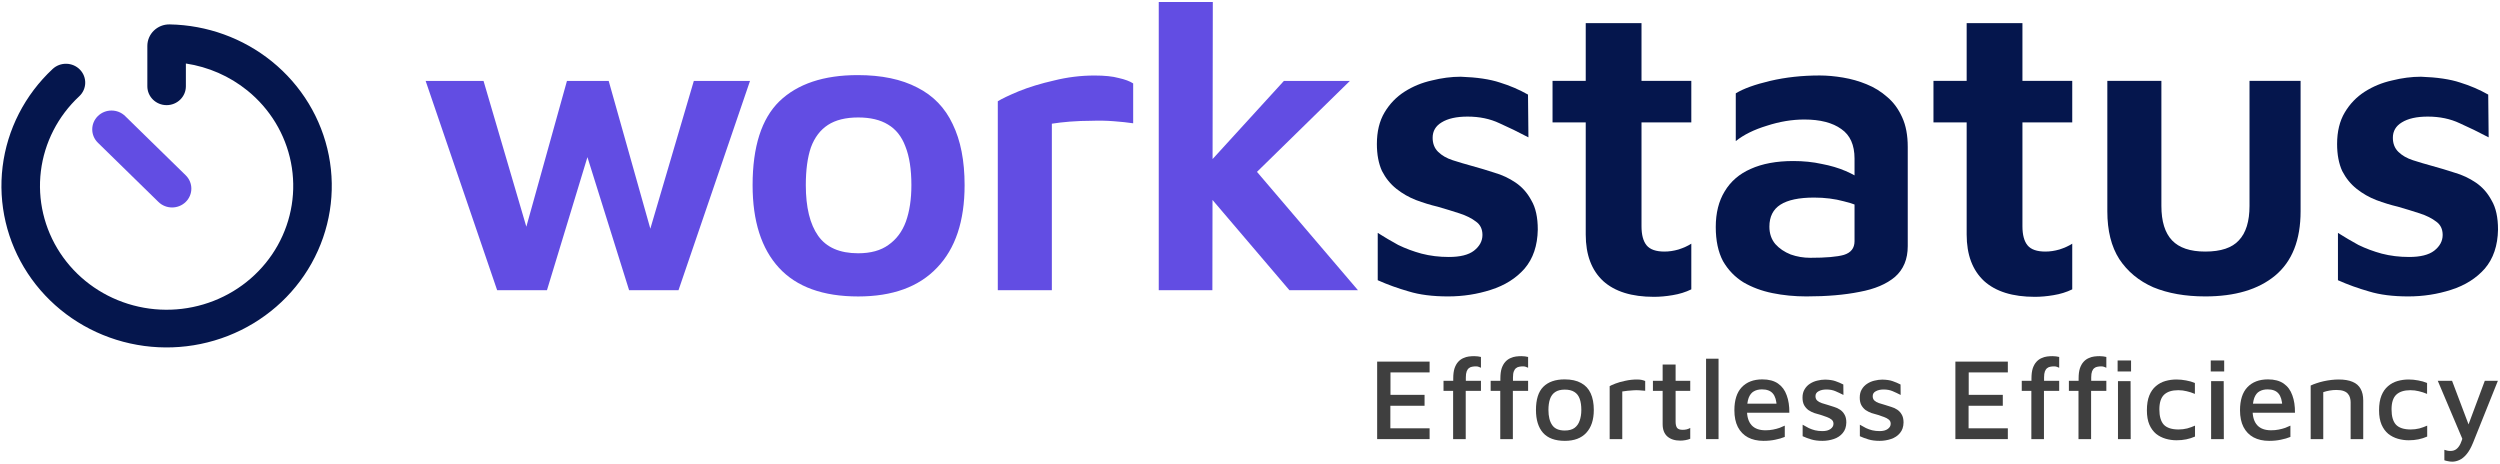
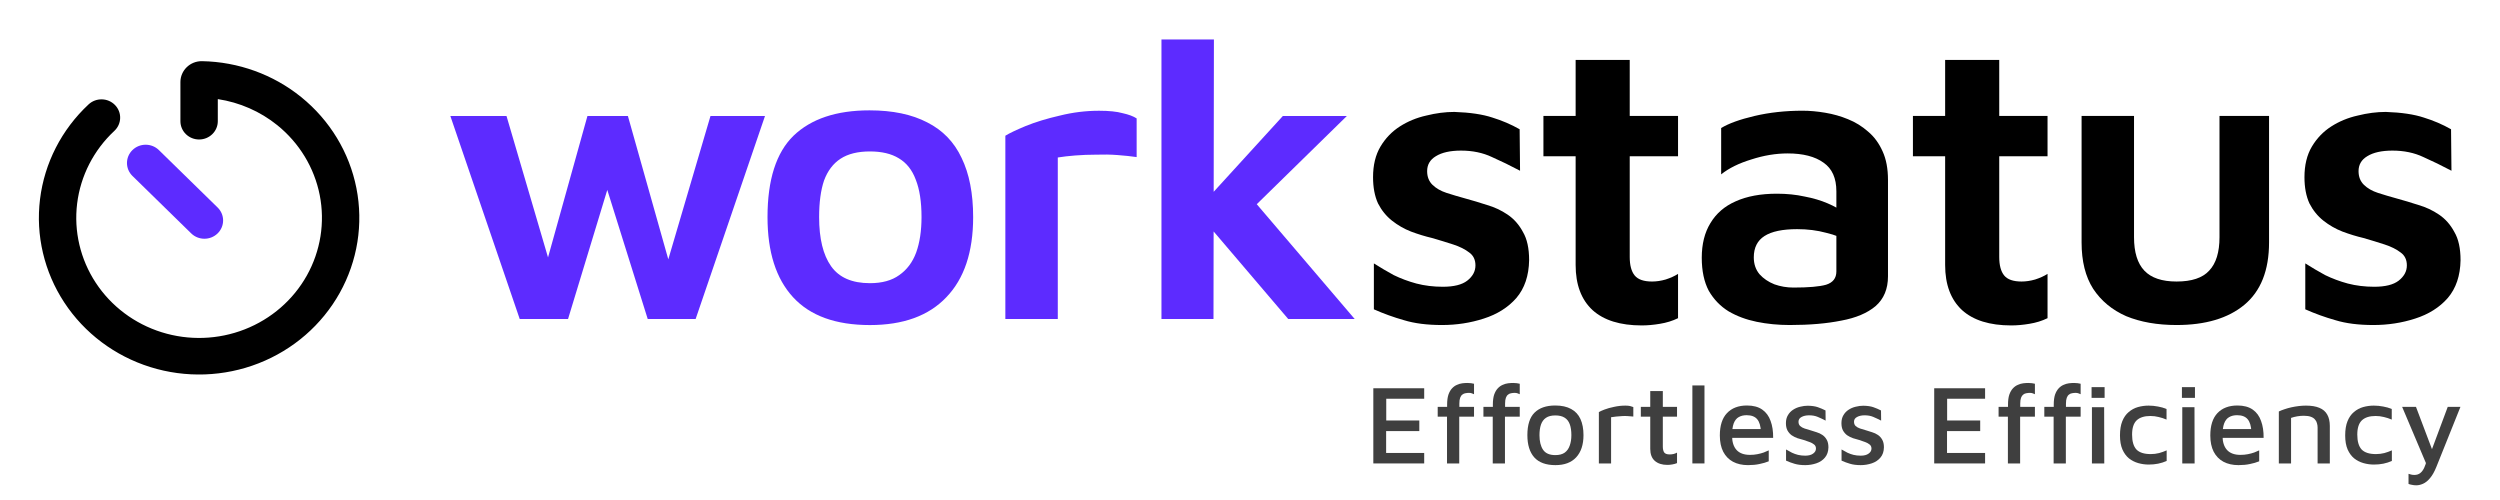
- <svg xmlns="http://www.w3.org/2000/svg" width="194" height="36" viewBox="0 0 194 36" fill="none">
-   <path d="M112.362 23.002C111.173 23.002 110.16 22.873 109.323 22.616C108.486 22.379 107.683 22.089 106.912 21.745V18.072C107.418 18.394 107.947 18.705 108.497 19.006C109.07 19.285 109.676 19.511 110.314 19.683C110.975 19.855 111.68 19.941 112.428 19.941C113.309 19.941 113.959 19.779 114.377 19.457C114.818 19.113 115.038 18.705 115.038 18.233C115.038 17.781 114.873 17.438 114.543 17.201C114.212 16.944 113.783 16.729 113.254 16.557C112.726 16.385 112.164 16.213 111.57 16.041C111.019 15.912 110.457 15.74 109.885 15.525C109.334 15.311 108.828 15.021 108.365 14.655C107.903 14.29 107.528 13.828 107.242 13.27C106.978 12.69 106.846 11.991 106.846 11.175C106.846 10.208 107.044 9.392 107.44 8.726C107.837 8.06 108.354 7.523 108.993 7.114C109.632 6.706 110.336 6.416 111.107 6.244C111.878 6.051 112.627 5.954 113.353 5.954C114.609 5.997 115.622 6.148 116.392 6.405C117.163 6.642 117.89 6.953 118.573 7.34L118.606 10.659C117.835 10.251 117.086 9.886 116.359 9.564C115.633 9.22 114.807 9.048 113.882 9.048C113.023 9.048 112.351 9.198 111.867 9.499C111.404 9.778 111.173 10.176 111.173 10.691C111.173 11.143 111.316 11.508 111.603 11.787C111.889 12.066 112.263 12.281 112.726 12.432C113.188 12.582 113.695 12.732 114.245 12.883C114.796 13.033 115.368 13.205 115.963 13.399C116.558 13.57 117.108 13.828 117.615 14.172C118.121 14.516 118.529 14.978 118.837 15.558C119.167 16.116 119.332 16.868 119.332 17.814C119.31 19.06 118.969 20.07 118.308 20.843C117.648 21.595 116.778 22.143 115.699 22.487C114.642 22.83 113.53 23.002 112.362 23.002Z" fill="#05164D" />
-   <path d="M128.339 23.034C126.621 23.034 125.31 22.626 124.408 21.81C123.505 20.972 123.053 19.769 123.053 18.2V9.499H120.477V6.276H123.053V1.797H127.381V6.276H131.246V9.499H127.381V17.556C127.381 18.222 127.513 18.716 127.777 19.038C128.041 19.36 128.504 19.522 129.164 19.522C129.517 19.522 129.88 19.468 130.255 19.36C130.651 19.232 130.981 19.081 131.246 18.909V22.454C130.805 22.669 130.321 22.82 129.792 22.905C129.286 22.991 128.801 23.034 128.339 23.034Z" fill="#05164D" />
-   <path d="M140.179 23.002C139.254 23.002 138.373 22.916 137.536 22.744C136.7 22.573 135.951 22.293 135.29 21.907C134.629 21.498 134.101 20.95 133.705 20.263C133.33 19.554 133.143 18.673 133.143 17.62C133.143 16.525 133.374 15.601 133.837 14.849C134.299 14.075 134.971 13.495 135.852 13.108C136.755 12.7 137.856 12.496 139.155 12.496C139.948 12.496 140.686 12.571 141.368 12.722C142.051 12.851 142.668 13.033 143.218 13.27C143.769 13.506 144.22 13.764 144.573 14.043L144.87 16.331C144.407 16.03 143.813 15.794 143.086 15.622C142.381 15.429 141.611 15.332 140.774 15.332C139.607 15.332 138.737 15.515 138.164 15.88C137.592 16.245 137.305 16.815 137.305 17.588C137.305 18.125 137.459 18.576 137.768 18.942C138.076 19.285 138.472 19.554 138.957 19.747C139.441 19.919 139.948 20.005 140.476 20.005C141.688 20.005 142.558 19.93 143.086 19.779C143.637 19.608 143.912 19.253 143.912 18.716V12.303C143.912 11.25 143.571 10.487 142.888 10.015C142.205 9.521 141.247 9.274 140.014 9.274C139.067 9.274 138.098 9.435 137.107 9.757C136.116 10.058 135.312 10.455 134.696 10.949V7.243C135.29 6.878 136.182 6.556 137.371 6.276C138.561 5.997 139.838 5.857 141.203 5.857C141.776 5.857 142.381 5.911 143.02 6.019C143.659 6.126 144.264 6.298 144.837 6.534C145.432 6.771 145.971 7.104 146.456 7.533C146.94 7.941 147.325 8.468 147.612 9.112C147.898 9.735 148.041 10.498 148.041 11.4V19.103C148.041 20.113 147.711 20.907 147.05 21.488C146.39 22.046 145.476 22.433 144.308 22.648C143.141 22.884 141.765 23.002 140.179 23.002Z" fill="#05164D" />
-   <path d="M157.899 23.034C156.181 23.034 154.871 22.626 153.968 21.81C153.065 20.972 152.613 19.769 152.613 18.2V9.499H150.037V6.276H152.613V1.797H156.941V6.276H160.806V9.499H156.941V17.556C156.941 18.222 157.073 18.716 157.337 19.038C157.601 19.36 158.064 19.522 158.725 19.522C159.077 19.522 159.44 19.468 159.815 19.36C160.211 19.232 160.541 19.081 160.806 18.909V22.454C160.365 22.669 159.881 22.82 159.352 22.905C158.846 22.991 158.361 23.034 157.899 23.034Z" fill="#05164D" />
-   <path d="M171.127 23.002C169.585 23.002 168.242 22.766 167.097 22.293C165.973 21.799 165.093 21.069 164.454 20.102C163.837 19.135 163.529 17.9 163.529 16.396V6.276H167.724V15.977C167.724 17.18 168 18.072 168.55 18.652C169.101 19.232 169.96 19.522 171.127 19.522C172.338 19.522 173.208 19.232 173.736 18.652C174.287 18.072 174.562 17.18 174.562 15.977V6.276H178.526V16.396C178.526 18.63 177.866 20.295 176.544 21.391C175.245 22.465 173.439 23.002 171.127 23.002Z" fill="#05164D" />
-   <path d="M186.876 23.002C185.686 23.002 184.673 22.873 183.836 22.616C183 22.379 182.196 22.089 181.425 21.745V18.072C181.932 18.394 182.46 18.705 183.011 19.006C183.583 19.285 184.189 19.511 184.827 19.683C185.488 19.855 186.193 19.941 186.942 19.941C187.823 19.941 188.472 19.779 188.891 19.457C189.331 19.113 189.551 18.705 189.551 18.233C189.551 17.781 189.386 17.438 189.056 17.201C188.725 16.944 188.296 16.729 187.767 16.557C187.239 16.385 186.677 16.213 186.083 16.041C185.532 15.912 184.971 15.74 184.398 15.525C183.847 15.311 183.341 15.021 182.878 14.655C182.416 14.29 182.042 13.828 181.755 13.27C181.491 12.69 181.359 11.991 181.359 11.175C181.359 10.208 181.557 9.392 181.954 8.726C182.35 8.06 182.867 7.523 183.506 7.114C184.145 6.706 184.85 6.416 185.62 6.244C186.391 6.051 187.14 5.954 187.867 5.954C189.122 5.997 190.135 6.148 190.906 6.405C191.676 6.642 192.403 6.953 193.086 7.34L193.119 10.659C192.348 10.251 191.599 9.886 190.873 9.564C190.146 9.22 189.32 9.048 188.395 9.048C187.536 9.048 186.865 9.198 186.38 9.499C185.918 9.778 185.686 10.176 185.686 10.691C185.686 11.143 185.83 11.508 186.116 11.787C186.402 12.066 186.776 12.281 187.239 12.432C187.701 12.582 188.208 12.732 188.759 12.883C189.309 13.033 189.882 13.205 190.476 13.399C191.071 13.57 191.621 13.828 192.128 14.172C192.634 14.516 193.042 14.978 193.35 15.558C193.681 16.116 193.846 16.868 193.846 17.814C193.824 19.06 193.482 20.07 192.822 20.843C192.161 21.595 191.291 22.143 190.212 22.487C189.155 22.83 188.043 23.002 186.876 23.002Z" fill="#05164D" />
-   <path d="M38.579 22.522L33.029 6.279H37.522L41.486 19.782L40.198 19.911L43.996 6.279H47.234L50.967 19.525H49.943L53.841 6.279H58.201L52.651 22.522H48.819L45.186 10.92L45.913 11.113L42.444 22.522H38.579Z" fill="#624DE3" />
-   <path d="M66.594 23.005C63.864 23.005 61.816 22.264 60.45 20.782C59.085 19.299 58.402 17.161 58.402 14.368C58.402 11.382 59.096 9.212 60.483 7.858C61.893 6.505 63.919 5.828 66.561 5.828C68.411 5.828 69.953 6.15 71.186 6.795C72.419 7.418 73.333 8.363 73.928 9.631C74.545 10.899 74.853 12.478 74.853 14.368C74.853 17.161 74.137 19.299 72.706 20.782C71.296 22.264 69.259 23.005 66.594 23.005ZM66.594 19.654C67.564 19.654 68.345 19.439 68.94 19.009C69.557 18.579 70.008 17.978 70.294 17.204C70.581 16.409 70.724 15.464 70.724 14.368C70.724 13.144 70.57 12.145 70.261 11.371C69.975 10.598 69.523 10.028 68.907 9.663C68.312 9.298 67.541 9.115 66.594 9.115C65.626 9.115 64.844 9.309 64.249 9.695C63.654 10.082 63.214 10.662 62.928 11.436C62.663 12.209 62.531 13.187 62.531 14.368C62.531 16.087 62.851 17.398 63.489 18.3C64.128 19.202 65.163 19.654 66.594 19.654Z" fill="#624DE3" />
-   <path d="M77.429 22.522V7.858C77.737 7.665 78.277 7.407 79.048 7.085C79.841 6.763 80.754 6.483 81.79 6.247C82.825 5.989 83.871 5.86 84.928 5.86C85.721 5.86 86.348 5.925 86.811 6.054C87.295 6.161 87.67 6.301 87.934 6.473V9.567C87.493 9.502 86.987 9.448 86.414 9.405C85.864 9.362 85.291 9.352 84.697 9.373C84.124 9.373 83.562 9.395 83.012 9.438C82.483 9.481 82.021 9.534 81.624 9.599V22.522H77.429Z" fill="#624DE3" />
-   <path d="M93.189 13.337L99.631 6.279H104.751L95.336 15.496L93.189 13.337ZM94.081 22.522H89.919V0.156H94.114L94.081 22.522ZM96.195 11.758L105.379 22.522H100.06L93.222 14.497L96.195 11.758Z" fill="#624DE3" />
-   <path d="M106.867 34.075V28.061H110.937V28.899H107.901V30.64H110.546V31.487H107.892V33.237H110.937V34.075H106.867Z" fill="#3F3F3F" />
-   <path d="M112.762 34.075V30.333H112.017V29.548H112.771V29.368C112.771 29.049 112.805 28.785 112.874 28.575C112.948 28.364 113.044 28.196 113.162 28.07C113.28 27.943 113.411 27.85 113.553 27.79C113.696 27.724 113.839 27.682 113.982 27.664C114.131 27.646 114.271 27.637 114.401 27.637C114.494 27.637 114.587 27.643 114.68 27.655C114.773 27.667 114.854 27.682 114.922 27.7V28.538C114.867 28.508 114.808 28.484 114.746 28.466C114.69 28.442 114.615 28.43 114.522 28.43C114.429 28.43 114.336 28.439 114.243 28.457C114.149 28.469 114.066 28.505 113.991 28.566C113.917 28.62 113.858 28.704 113.814 28.818C113.771 28.932 113.749 29.088 113.749 29.287V29.548H114.922V30.333H113.74V34.075H112.762Z" fill="#3F3F3F" />
-   <path d="M116.42 34.075V30.333H115.675V29.548H116.429V29.368C116.429 29.049 116.464 28.785 116.532 28.575C116.606 28.364 116.703 28.196 116.821 28.07C116.939 27.943 117.069 27.85 117.212 27.79C117.355 27.724 117.497 27.682 117.64 27.664C117.789 27.646 117.929 27.637 118.059 27.637C118.152 27.637 118.246 27.643 118.339 27.655C118.432 27.667 118.513 27.682 118.581 27.7V28.538C118.525 28.508 118.466 28.484 118.404 28.466C118.348 28.442 118.273 28.43 118.18 28.43C118.087 28.43 117.994 28.439 117.901 28.457C117.808 28.469 117.724 28.505 117.649 28.566C117.575 28.62 117.516 28.704 117.473 28.818C117.429 28.932 117.407 29.088 117.407 29.287V29.548H118.581V30.333H117.398V34.075H116.42Z" fill="#3F3F3F" />
-   <path d="M121.435 34.21C120.678 34.21 120.113 34.003 119.74 33.588C119.374 33.173 119.191 32.581 119.191 31.812C119.191 30.994 119.38 30.396 119.759 30.017C120.144 29.633 120.696 29.44 121.416 29.44C121.932 29.44 122.357 29.533 122.692 29.72C123.028 29.9 123.276 30.168 123.437 30.522C123.599 30.877 123.679 31.307 123.679 31.812C123.679 32.575 123.484 33.167 123.093 33.588C122.708 34.003 122.155 34.21 121.435 34.21ZM121.426 33.408C121.742 33.408 121.994 33.342 122.18 33.209C122.366 33.071 122.5 32.882 122.581 32.641C122.667 32.401 122.711 32.124 122.711 31.812C122.711 31.463 122.667 31.172 122.581 30.937C122.494 30.703 122.357 30.528 122.171 30.414C121.984 30.294 121.736 30.234 121.426 30.234C121.115 30.234 120.867 30.297 120.681 30.423C120.494 30.549 120.361 30.73 120.28 30.964C120.199 31.199 120.159 31.481 120.159 31.812C120.159 32.311 120.255 32.702 120.448 32.984C120.64 33.267 120.966 33.408 121.426 33.408Z" fill="#3F3F3F" />
-   <path d="M124.91 34.075V29.963C124.991 29.915 125.14 29.849 125.357 29.765C125.574 29.681 125.832 29.608 126.13 29.548C126.428 29.482 126.729 29.449 127.033 29.449C127.189 29.449 127.316 29.461 127.415 29.485C127.515 29.509 127.598 29.536 127.667 29.567V30.324C127.524 30.306 127.375 30.294 127.22 30.288C127.064 30.276 126.909 30.276 126.754 30.288C126.599 30.294 126.447 30.306 126.298 30.324C126.149 30.342 126.012 30.36 125.888 30.378V34.075H124.91Z" fill="#3F3F3F" />
-   <path d="M130.39 34.192C129.968 34.192 129.632 34.084 129.384 33.868C129.142 33.651 129.021 33.333 129.021 32.912V30.333H128.267V29.548H129.021V28.286H130.027V29.548H131.163V30.333H130.027V32.723C130.027 32.933 130.064 33.092 130.139 33.2C130.219 33.303 130.365 33.354 130.576 33.354C130.682 33.354 130.787 33.342 130.893 33.318C130.998 33.288 131.088 33.252 131.163 33.209V34.048C131.051 34.096 130.924 34.132 130.781 34.156C130.645 34.18 130.514 34.192 130.39 34.192Z" fill="#3F3F3F" />
-   <path d="M133.359 34.075H132.39V27.835H133.359V34.075Z" fill="#3F3F3F" />
-   <path d="M136.842 34.21C136.382 34.21 135.982 34.12 135.64 33.94C135.305 33.76 135.044 33.492 134.858 33.137C134.678 32.783 134.588 32.35 134.588 31.839C134.588 31.051 134.777 30.456 135.156 30.053C135.541 29.645 136.075 29.44 136.758 29.44C137.261 29.44 137.667 29.548 137.978 29.765C138.288 29.981 138.512 30.285 138.648 30.676C138.791 31.06 138.859 31.511 138.853 32.028H135.175L135.147 31.325H138.108L137.875 31.55C137.857 31.087 137.757 30.751 137.577 30.54C137.397 30.324 137.115 30.216 136.73 30.216C136.481 30.216 136.27 30.267 136.097 30.369C135.923 30.465 135.789 30.634 135.696 30.874C135.609 31.108 135.566 31.433 135.566 31.848C135.566 32.353 135.687 32.738 135.929 33.002C136.171 33.261 136.528 33.39 137 33.39C137.211 33.39 137.407 33.372 137.587 33.336C137.773 33.3 137.944 33.255 138.099 33.2C138.254 33.14 138.388 33.083 138.499 33.029V33.904C138.282 33.994 138.037 34.066 137.764 34.12C137.49 34.18 137.183 34.21 136.842 34.21Z" fill="#3F3F3F" />
-   <path d="M141.421 34.21C141.086 34.21 140.8 34.174 140.564 34.102C140.335 34.036 140.108 33.952 139.885 33.85V32.957C140.046 33.053 140.204 33.14 140.359 33.218C140.515 33.291 140.676 33.348 140.844 33.39C141.018 33.432 141.21 33.453 141.421 33.453C141.688 33.453 141.896 33.399 142.045 33.291C142.2 33.182 142.278 33.047 142.278 32.885C142.278 32.747 142.228 32.638 142.129 32.56C142.036 32.482 141.915 32.416 141.766 32.362C141.617 32.308 141.462 32.254 141.3 32.2C141.132 32.157 140.965 32.109 140.797 32.055C140.63 31.995 140.474 31.917 140.332 31.821C140.195 31.719 140.083 31.589 139.996 31.433C139.916 31.277 139.875 31.084 139.875 30.856C139.875 30.604 139.928 30.39 140.034 30.216C140.139 30.035 140.276 29.891 140.443 29.783C140.617 29.669 140.807 29.587 141.011 29.539C141.222 29.485 141.427 29.458 141.626 29.458C141.955 29.464 142.222 29.503 142.427 29.576C142.638 29.648 142.843 29.735 143.042 29.837L143.051 30.648C142.827 30.534 142.616 30.435 142.418 30.351C142.219 30.267 141.989 30.225 141.729 30.225C141.486 30.225 141.285 30.27 141.123 30.36C140.962 30.444 140.881 30.57 140.881 30.739C140.881 30.883 140.924 30.997 141.011 31.081C141.105 31.166 141.222 31.232 141.365 31.28C141.514 31.328 141.673 31.376 141.84 31.424C141.995 31.472 142.157 31.523 142.325 31.577C142.492 31.625 142.647 31.698 142.79 31.794C142.933 31.89 143.048 32.016 143.135 32.172C143.228 32.329 143.275 32.533 143.275 32.786C143.268 33.122 143.175 33.396 142.995 33.606C142.821 33.817 142.592 33.97 142.306 34.066C142.02 34.162 141.725 34.21 141.421 34.21Z" fill="#3F3F3F" />
-   <path d="M145.862 34.21C145.526 34.21 145.241 34.174 145.005 34.102C144.775 34.036 144.549 33.952 144.325 33.85V32.957C144.486 33.053 144.645 33.14 144.8 33.218C144.955 33.291 145.117 33.348 145.284 33.39C145.458 33.432 145.651 33.453 145.862 33.453C146.129 33.453 146.337 33.399 146.486 33.291C146.641 33.182 146.718 33.047 146.718 32.885C146.718 32.747 146.669 32.638 146.569 32.56C146.476 32.482 146.355 32.416 146.206 32.362C146.057 32.308 145.902 32.254 145.741 32.2C145.573 32.157 145.405 32.109 145.238 32.055C145.07 31.995 144.915 31.917 144.772 31.821C144.635 31.719 144.524 31.589 144.437 31.433C144.356 31.277 144.316 31.084 144.316 30.856C144.316 30.604 144.368 30.39 144.474 30.216C144.58 30.035 144.716 29.891 144.884 29.783C145.058 29.669 145.247 29.587 145.452 29.539C145.663 29.485 145.868 29.458 146.067 29.458C146.396 29.464 146.663 29.503 146.867 29.576C147.079 29.648 147.283 29.735 147.482 29.837L147.491 30.648C147.268 30.534 147.057 30.435 146.858 30.351C146.659 30.267 146.43 30.225 146.169 30.225C145.927 30.225 145.725 30.27 145.564 30.36C145.402 30.444 145.322 30.57 145.322 30.739C145.322 30.883 145.365 30.997 145.452 31.081C145.545 31.166 145.663 31.232 145.806 31.28C145.955 31.328 146.113 31.376 146.281 31.424C146.436 31.472 146.597 31.523 146.765 31.577C146.933 31.625 147.088 31.698 147.231 31.794C147.374 31.89 147.488 32.016 147.575 32.172C147.668 32.329 147.715 32.533 147.715 32.786C147.709 33.122 147.616 33.396 147.436 33.606C147.262 33.817 147.032 33.97 146.746 34.066C146.461 34.162 146.166 34.21 145.862 34.21Z" fill="#3F3F3F" />
-   <path d="M151.738 34.075V28.061H155.808V28.899H152.772V30.64H155.417V31.487H152.762V33.237H155.808V34.075H151.738Z" fill="#3F3F3F" />
-   <path d="M157.633 34.075V30.333H156.888V29.548H157.642V29.368C157.642 29.049 157.676 28.785 157.744 28.575C157.819 28.364 157.915 28.196 158.033 28.07C158.151 27.943 158.282 27.85 158.424 27.79C158.567 27.724 158.71 27.682 158.853 27.664C159.002 27.646 159.141 27.637 159.272 27.637C159.365 27.637 159.458 27.643 159.551 27.655C159.644 27.667 159.725 27.682 159.793 27.7V28.538C159.737 28.508 159.678 28.484 159.616 28.466C159.561 28.442 159.486 28.43 159.393 28.43C159.3 28.43 159.207 28.439 159.113 28.457C159.02 28.469 158.937 28.505 158.862 28.566C158.788 28.62 158.729 28.704 158.685 28.818C158.642 28.932 158.62 29.088 158.62 29.287V29.548H159.793V30.333H158.611V34.075H157.633Z" fill="#3F3F3F" />
-   <path d="M161.291 34.075V30.333H160.546V29.548H161.3V29.368C161.3 29.049 161.334 28.785 161.403 28.575C161.477 28.364 161.574 28.196 161.691 28.07C161.809 27.943 161.94 27.85 162.083 27.79C162.225 27.724 162.368 27.682 162.511 27.664C162.66 27.646 162.8 27.637 162.93 27.637C163.023 27.637 163.116 27.643 163.21 27.655C163.303 27.667 163.383 27.682 163.452 27.7V28.538C163.396 28.508 163.337 28.484 163.275 28.466C163.219 28.442 163.144 28.43 163.051 28.43C162.958 28.43 162.865 28.439 162.772 28.457C162.679 28.469 162.595 28.505 162.52 28.566C162.446 28.62 162.387 28.704 162.343 28.818C162.3 28.932 162.278 29.088 162.278 29.287V29.548H163.452V30.333H162.269V34.075H161.291ZM164.355 34.075V29.576H165.333L165.342 34.075H164.355ZM164.327 28.827V27.97H165.37V28.827H164.327Z" fill="#3F3F3F" />
-   <path d="M168.899 34.165C168.614 34.165 168.334 34.126 168.061 34.048C167.788 33.97 167.539 33.844 167.316 33.669C167.099 33.489 166.925 33.252 166.794 32.957C166.664 32.656 166.599 32.284 166.599 31.839C166.599 31.382 166.661 31 166.785 30.694C166.909 30.387 167.08 30.144 167.297 29.963C167.515 29.777 167.76 29.645 168.033 29.567C168.312 29.488 168.598 29.449 168.89 29.449C169.138 29.449 169.387 29.473 169.635 29.521C169.883 29.563 170.113 29.63 170.324 29.72V30.567C170.113 30.477 169.902 30.408 169.691 30.36C169.48 30.306 169.259 30.279 169.03 30.279C168.545 30.279 168.179 30.396 167.931 30.631C167.689 30.865 167.567 31.244 167.567 31.767C167.567 32.308 167.682 32.705 167.912 32.957C168.148 33.203 168.53 33.327 169.058 33.327C169.287 33.327 169.511 33.3 169.728 33.246C169.945 33.185 170.147 33.113 170.333 33.029V33.877C170.116 33.973 169.89 34.045 169.654 34.093C169.418 34.141 169.166 34.165 168.899 34.165Z" fill="#3F3F3F" />
-   <path d="M171.582 34.075V29.576H172.56L172.569 34.075H171.582ZM171.554 28.827V27.97H172.597V28.827H171.554Z" fill="#3F3F3F" />
-   <path d="M176.078 34.21C175.619 34.21 175.218 34.12 174.877 33.94C174.542 33.76 174.281 33.492 174.095 33.137C173.915 32.783 173.825 32.35 173.825 31.839C173.825 31.051 174.014 30.456 174.393 30.053C174.778 29.645 175.312 29.44 175.995 29.44C176.497 29.44 176.904 29.548 177.215 29.765C177.525 29.981 177.749 30.285 177.885 30.676C178.028 31.06 178.096 31.511 178.09 32.028H174.411L174.383 31.325H177.345L177.112 31.55C177.093 31.087 176.994 30.751 176.814 30.54C176.634 30.324 176.352 30.216 175.967 30.216C175.718 30.216 175.507 30.267 175.333 30.369C175.159 30.465 175.026 30.634 174.933 30.874C174.846 31.108 174.802 31.433 174.802 31.848C174.802 32.353 174.924 32.738 175.166 33.002C175.408 33.261 175.765 33.39 176.237 33.39C176.448 33.39 176.643 33.372 176.823 33.336C177.01 33.3 177.18 33.255 177.336 33.2C177.491 33.14 177.624 33.083 177.736 33.029V33.904C177.519 33.994 177.274 34.066 177 34.12C176.727 34.18 176.42 34.21 176.078 34.21Z" fill="#3F3F3F" />
-   <path d="M179.308 29.918C179.444 29.852 179.596 29.792 179.764 29.738C179.938 29.678 180.121 29.627 180.313 29.584C180.506 29.542 180.701 29.509 180.9 29.485C181.099 29.461 181.291 29.449 181.478 29.449C181.918 29.449 182.278 29.509 182.558 29.63C182.837 29.744 183.045 29.924 183.182 30.171C183.318 30.411 183.387 30.715 183.387 31.081V34.075H182.409V31.208C182.409 31.093 182.393 30.982 182.362 30.874C182.337 30.76 182.285 30.658 182.204 30.567C182.129 30.471 182.018 30.396 181.869 30.342C181.726 30.288 181.536 30.261 181.301 30.261C181.133 30.261 180.959 30.276 180.779 30.306C180.605 30.336 180.441 30.378 180.285 30.432V34.075H179.308V29.918Z" fill="#3F3F3F" />
-   <path d="M186.916 34.165C186.63 34.165 186.351 34.126 186.078 34.048C185.804 33.97 185.556 33.844 185.333 33.669C185.115 33.489 184.941 33.252 184.811 32.957C184.681 32.656 184.615 32.284 184.615 31.839C184.615 31.382 184.678 31 184.802 30.694C184.926 30.387 185.097 30.144 185.314 29.963C185.531 29.777 185.777 29.645 186.05 29.567C186.329 29.488 186.615 29.449 186.907 29.449C187.155 29.449 187.403 29.473 187.652 29.521C187.9 29.563 188.13 29.63 188.341 29.72V30.567C188.13 30.477 187.919 30.408 187.707 30.36C187.496 30.306 187.276 30.279 187.046 30.279C186.562 30.279 186.196 30.396 185.947 30.631C185.705 30.865 185.584 31.244 185.584 31.767C185.584 32.308 185.699 32.705 185.929 32.957C186.165 33.203 186.546 33.327 187.074 33.327C187.304 33.327 187.527 33.3 187.745 33.246C187.962 33.185 188.164 33.113 188.35 33.029V33.877C188.133 33.973 187.906 34.045 187.67 34.093C187.434 34.141 187.183 34.165 186.916 34.165Z" fill="#3F3F3F" />
-   <path d="M190.297 35.825C190.179 35.825 190.068 35.812 189.962 35.788C189.857 35.77 189.763 35.746 189.683 35.716V34.905C189.757 34.929 189.832 34.95 189.906 34.968C189.981 34.986 190.061 34.995 190.148 34.995C190.335 34.995 190.49 34.947 190.614 34.851C190.738 34.755 190.844 34.616 190.931 34.436C191.018 34.255 191.089 34.039 191.145 33.787L191.163 34.255L189.17 29.548H190.279L191.629 33.119H191.489L192.821 29.548H193.836L191.909 34.355C191.753 34.739 191.586 35.037 191.406 35.247C191.226 35.464 191.039 35.614 190.847 35.698C190.661 35.782 190.477 35.825 190.297 35.825Z" fill="#3F3F3F" />
-   <path fill-rule="evenodd" clip-rule="evenodd" d="M3.172 13.283C2.9 15.501 3.427 17.741 4.661 19.62C5.895 21.499 7.76 22.899 9.935 23.579C12.11 24.26 14.46 24.178 16.58 23.348C18.7 22.519 20.459 20.993 21.553 19.033C22.648 17.073 23.01 14.801 22.578 12.608C22.146 10.415 20.947 8.438 19.186 7.016C17.813 5.908 16.166 5.191 14.424 4.928L14.424 6.697C14.424 7.504 13.755 8.159 12.929 8.159C12.103 8.159 11.434 7.504 11.434 6.697L11.434 3.563C11.434 2.647 12.198 1.876 13.171 1.894C16.064 1.947 18.855 2.957 21.09 4.761C23.387 6.616 24.952 9.195 25.515 12.055C26.079 14.915 25.606 17.878 24.178 20.435C22.75 22.991 20.456 24.982 17.691 26.064C14.926 27.146 11.861 27.253 9.024 26.365C6.187 25.478 3.754 23.652 2.145 21.201C0.535 18.75 -0.152 15.827 0.202 12.935C0.557 10.043 1.93 7.362 4.086 5.352C4.684 4.795 5.631 4.817 6.201 5.402C6.77 5.987 6.748 6.912 6.15 7.47C4.496 9.01 3.444 11.066 3.172 13.283Z" fill="#05164D" />
-   <path fill-rule="evenodd" clip-rule="evenodd" d="M7.596 9.006C8.18 8.435 9.127 8.435 9.711 9.006L14.411 13.602C14.995 14.174 14.995 15.099 14.411 15.671C13.827 16.242 12.88 16.242 12.296 15.671L7.596 11.075C7.012 10.503 7.012 9.578 7.596 9.006Z" fill="#624DE3" />
+ <svg xmlns="http://www.w3.org/2000/svg" width="200" height="40" viewBox="0 0 200 40" fill="none">
+   <path d="M115.36 26.002C114.171 26.002 113.158 25.873 112.321 25.616C111.484 25.379 110.68 25.089 109.91 24.745V21.072C110.416 21.394 110.945 21.705 111.495 22.006C112.068 22.285 112.673 22.511 113.312 22.683C113.973 22.855 114.677 22.941 115.426 22.941C116.307 22.941 116.957 22.779 117.375 22.457C117.816 22.113 118.036 21.705 118.036 21.233C118.036 20.781 117.871 20.438 117.54 20.201C117.21 19.944 116.781 19.729 116.252 19.557C115.724 19.385 115.162 19.213 114.567 19.041C114.017 18.912 113.455 18.74 112.883 18.526C112.332 18.311 111.826 18.021 111.363 17.655C110.901 17.29 110.526 16.828 110.24 16.27C109.976 15.69 109.844 14.991 109.844 14.175C109.844 13.208 110.042 12.392 110.438 11.726C110.835 11.06 111.352 10.523 111.991 10.114C112.629 9.706 113.334 9.416 114.105 9.244C114.876 9.051 115.624 8.954 116.351 8.954C117.606 8.997 118.619 9.148 119.39 9.405C120.161 9.642 120.888 9.953 121.571 10.34L121.604 13.659C120.833 13.251 120.084 12.886 119.357 12.564C118.631 12.22 117.805 12.048 116.88 12.048C116.021 12.048 115.349 12.198 114.865 12.499C114.402 12.778 114.171 13.176 114.171 13.691C114.171 14.143 114.314 14.508 114.6 14.787C114.887 15.066 115.261 15.281 115.724 15.432C116.186 15.582 116.693 15.732 117.243 15.883C117.794 16.033 118.366 16.205 118.961 16.399C119.555 16.57 120.106 16.828 120.613 17.172C121.119 17.516 121.526 17.978 121.835 18.558C122.165 19.116 122.33 19.868 122.33 20.814C122.308 22.06 121.967 23.07 121.306 23.843C120.646 24.595 119.776 25.143 118.697 25.487C117.639 25.83 116.527 26.002 115.36 26.002Z" fill="black" />
+   <path d="M131.336 26.034C129.619 26.034 128.308 25.626 127.405 24.81C126.502 23.972 126.051 22.769 126.051 21.2V12.499H123.474V9.276H126.051V4.797H130.378V9.276H134.243V12.499H130.378V20.556C130.378 21.222 130.511 21.716 130.775 22.038C131.039 22.36 131.502 22.522 132.162 22.522C132.515 22.522 132.878 22.468 133.252 22.36C133.649 22.232 133.979 22.081 134.243 21.909V25.454C133.803 25.669 133.318 25.82 132.79 25.905C132.283 25.991 131.799 26.034 131.336 26.034Z" fill="black" />
+   <path d="M143.177 26.002C142.252 26.002 141.371 25.916 140.534 25.744C139.697 25.573 138.949 25.293 138.288 24.907C137.627 24.498 137.099 23.95 136.702 23.263C136.328 22.554 136.141 21.673 136.141 20.62C136.141 19.525 136.372 18.601 136.834 17.849C137.297 17.075 137.969 16.495 138.85 16.108C139.752 15.7 140.854 15.496 142.153 15.496C142.946 15.496 143.683 15.571 144.366 15.722C145.049 15.851 145.666 16.033 146.216 16.27C146.767 16.506 147.218 16.764 147.57 17.043L147.868 19.331C147.405 19.03 146.811 18.794 146.084 18.622C145.379 18.429 144.608 18.332 143.772 18.332C142.604 18.332 141.734 18.515 141.162 18.88C140.589 19.245 140.303 19.815 140.303 20.588C140.303 21.125 140.457 21.576 140.766 21.942C141.074 22.285 141.47 22.554 141.955 22.747C142.439 22.919 142.946 23.005 143.474 23.005C144.686 23.005 145.555 22.93 146.084 22.779C146.635 22.608 146.91 22.253 146.91 21.716V15.303C146.91 14.25 146.568 13.487 145.886 13.015C145.203 12.521 144.245 12.274 143.012 12.274C142.065 12.274 141.096 12.435 140.105 12.757C139.114 13.058 138.31 13.455 137.693 13.949V10.243C138.288 9.878 139.18 9.556 140.369 9.276C141.558 8.997 142.836 8.857 144.201 8.857C144.774 8.857 145.379 8.911 146.018 9.019C146.657 9.126 147.262 9.298 147.835 9.534C148.429 9.771 148.969 10.104 149.453 10.533C149.938 10.941 150.323 11.468 150.61 12.112C150.896 12.735 151.039 13.498 151.039 14.4V22.103C151.039 23.113 150.709 23.907 150.048 24.488C149.387 25.046 148.473 25.433 147.306 25.648C146.139 25.884 144.763 26.002 143.177 26.002Z" fill="black" />
+   <path d="M160.897 26.034C159.179 26.034 157.868 25.626 156.965 24.81C156.063 23.972 155.611 22.769 155.611 21.2V12.499H153.034V9.276H155.611V4.797H159.939V9.276H163.803V12.499H159.939V20.556C159.939 21.222 160.071 21.716 160.335 22.038C160.599 22.36 161.062 22.522 161.722 22.522C162.075 22.522 162.438 22.468 162.812 22.36C163.209 22.232 163.539 22.081 163.803 21.909V25.454C163.363 25.669 162.879 25.82 162.35 25.905C161.843 25.991 161.359 26.034 160.897 26.034Z" fill="black" />
+   <path d="M174.125 26.002C172.583 26.002 171.24 25.766 170.094 25.293C168.971 24.799 168.09 24.069 167.452 23.102C166.835 22.135 166.527 20.9 166.527 19.396V9.276H170.722V18.977C170.722 20.18 170.997 21.072 171.548 21.652C172.098 22.232 172.957 22.522 174.125 22.522C175.336 22.522 176.206 22.232 176.734 21.652C177.285 21.072 177.56 20.18 177.56 18.977V9.276H181.524V19.396C181.524 21.63 180.863 23.295 179.542 24.391C178.243 25.465 176.437 26.002 174.125 26.002Z" fill="black" />
+   <path d="M189.873 26.002C188.684 26.002 187.671 25.873 186.834 25.616C185.997 25.379 185.194 25.089 184.423 24.745V21.072C184.929 21.394 185.458 21.705 186.008 22.006C186.581 22.285 187.187 22.511 187.825 22.683C188.486 22.855 189.191 22.941 189.939 22.941C190.82 22.941 191.47 22.779 191.888 22.457C192.329 22.113 192.549 21.705 192.549 21.233C192.549 20.781 192.384 20.438 192.054 20.201C191.723 19.944 191.294 19.729 190.765 19.557C190.237 19.385 189.675 19.213 189.081 19.041C188.53 18.912 187.968 18.74 187.396 18.526C186.845 18.311 186.339 18.021 185.876 17.655C185.414 17.29 185.039 16.828 184.753 16.27C184.489 15.69 184.357 14.991 184.357 14.175C184.357 13.208 184.555 12.392 184.951 11.726C185.348 11.06 185.865 10.523 186.504 10.114C187.143 9.706 187.847 9.416 188.618 9.244C189.389 9.051 190.138 8.954 190.864 8.954C192.12 8.997 193.133 9.148 193.904 9.405C194.674 9.642 195.401 9.953 196.084 10.34L196.117 13.659C195.346 13.251 194.597 12.886 193.87 12.564C193.144 12.22 192.318 12.048 191.393 12.048C190.534 12.048 189.862 12.198 189.378 12.499C188.915 12.778 188.684 13.176 188.684 13.691C188.684 14.143 188.827 14.508 189.114 14.787C189.4 15.066 189.774 15.281 190.237 15.432C190.699 15.582 191.206 15.732 191.756 15.883C192.307 16.033 192.879 16.205 193.474 16.399C194.069 16.57 194.619 16.828 195.126 17.172C195.632 17.516 196.04 17.978 196.348 18.558C196.678 19.116 196.844 19.868 196.844 20.814C196.822 22.06 196.48 23.07 195.819 23.843C195.159 24.595 194.289 25.143 193.21 25.487C192.153 25.83 191.041 26.002 189.873 26.002Z" fill="black" />
+   <path d="M41.578 25.522L36.028 9.279H40.52L44.484 22.782L43.196 22.911L46.995 9.279H50.232L53.965 22.525H52.941L56.839 9.279H61.2L55.65 25.522H51.818L48.184 13.92L48.911 14.113L45.443 25.522H41.578Z" fill="#5D2BFF" />
+   <path d="M69.593 26.005C66.862 26.005 64.814 25.264 63.449 23.782C62.083 22.299 61.401 20.161 61.401 17.368C61.401 14.382 62.094 12.212 63.482 10.858C64.891 9.505 66.917 8.828 69.56 8.828C71.41 8.828 72.951 9.15 74.185 9.795C75.418 10.418 76.332 11.363 76.927 12.631C77.543 13.899 77.852 15.478 77.852 17.368C77.852 20.161 77.136 22.299 75.704 23.782C74.295 25.264 72.258 26.005 69.593 26.005ZM69.593 22.654C70.562 22.654 71.344 22.439 71.939 22.009C72.555 21.579 73.007 20.978 73.293 20.204C73.579 19.409 73.722 18.464 73.722 17.368C73.722 16.144 73.568 15.145 73.26 14.371C72.974 13.598 72.522 13.028 71.905 12.663C71.311 12.298 70.54 12.115 69.593 12.115C68.624 12.115 67.842 12.309 67.248 12.695C66.653 13.082 66.213 13.662 65.926 14.436C65.662 15.209 65.53 16.187 65.53 17.368C65.53 19.087 65.849 20.398 66.488 21.3C67.126 22.202 68.162 22.654 69.593 22.654Z" fill="#5D2BFF" />
+   <path d="M80.428 25.522V10.858C80.736 10.665 81.275 10.407 82.046 10.085C82.839 9.763 83.753 9.483 84.788 9.247C85.823 8.989 86.869 8.86 87.926 8.86C88.719 8.86 89.347 8.925 89.809 9.054C90.294 9.161 90.668 9.301 90.932 9.473V12.566C90.492 12.502 89.985 12.448 89.413 12.405C88.862 12.362 88.29 12.352 87.695 12.373C87.123 12.373 86.561 12.395 86.01 12.438C85.482 12.481 85.019 12.534 84.623 12.599V25.522H80.428Z" fill="#5D2BFF" />
+   <path d="M96.188 16.337L102.629 9.279H107.749L98.335 18.496L96.188 16.337ZM97.079 25.522H92.917V3.156H97.113L97.079 25.522ZM99.194 14.758L108.377 25.522H103.059L96.221 17.497L99.194 14.758Z" fill="#5D2BFF" />
+   <path d="M109.866 37.075V31.061H113.936V31.899H110.9V33.639H113.545V34.487H110.891V36.237H113.936V37.075H109.866Z" fill="#3F3F3F" />
+   <path d="M115.761 37.075V33.333H115.016V32.548H115.77V32.368C115.77 32.05 115.805 31.785 115.873 31.575C115.947 31.364 116.044 31.196 116.162 31.07C116.28 30.943 116.41 30.85 116.553 30.79C116.696 30.724 116.838 30.682 116.981 30.664C117.13 30.646 117.27 30.637 117.4 30.637C117.493 30.637 117.586 30.643 117.68 30.655C117.773 30.667 117.853 30.682 117.922 30.7V31.538C117.866 31.508 117.807 31.484 117.745 31.466C117.689 31.442 117.614 31.43 117.521 31.43C117.428 31.43 117.335 31.439 117.242 31.457C117.149 31.469 117.065 31.505 116.99 31.566C116.916 31.62 116.857 31.704 116.813 31.818C116.77 31.932 116.748 32.089 116.748 32.287V32.548H117.922V33.333H116.739V37.075H115.761Z" fill="#3F3F3F" />
+   <path d="M119.419 37.075V33.333H118.674V32.548H119.429V32.368C119.429 32.05 119.463 31.785 119.531 31.575C119.606 31.364 119.702 31.196 119.82 31.07C119.938 30.943 120.068 30.85 120.211 30.79C120.354 30.724 120.497 30.682 120.639 30.664C120.788 30.646 120.928 30.637 121.059 30.637C121.152 30.637 121.245 30.643 121.338 30.655C121.431 30.667 121.512 30.682 121.58 30.7V31.538C121.524 31.508 121.465 31.484 121.403 31.466C121.347 31.442 121.273 31.43 121.18 31.43C121.086 31.43 120.993 31.439 120.9 31.457C120.807 31.469 120.723 31.505 120.649 31.566C120.574 31.62 120.515 31.704 120.472 31.818C120.428 31.932 120.407 32.089 120.407 32.287V32.548H121.58V33.333H120.397V37.075H119.419Z" fill="#3F3F3F" />
+   <path d="M124.434 37.21C123.677 37.21 123.112 37.003 122.739 36.588C122.373 36.173 122.19 35.581 122.19 34.812C122.19 33.994 122.379 33.396 122.758 33.017C123.143 32.633 123.695 32.44 124.416 32.44C124.931 32.44 125.356 32.533 125.692 32.72C126.027 32.9 126.275 33.168 126.437 33.522C126.598 33.877 126.679 34.307 126.679 34.812C126.679 35.575 126.483 36.167 126.092 36.588C125.707 37.003 125.154 37.21 124.434 37.21ZM124.425 36.408C124.742 36.408 124.993 36.342 125.179 36.209C125.366 36.071 125.499 35.882 125.58 35.641C125.667 35.401 125.71 35.124 125.71 34.812C125.71 34.463 125.667 34.172 125.58 33.937C125.493 33.703 125.356 33.528 125.17 33.414C124.984 33.294 124.735 33.234 124.425 33.234C124.115 33.234 123.866 33.297 123.68 33.423C123.494 33.549 123.36 33.73 123.279 33.964C123.199 34.199 123.158 34.481 123.158 34.812C123.158 35.311 123.255 35.702 123.447 35.984C123.64 36.267 123.966 36.408 124.425 36.408Z" fill="#3F3F3F" />
+   <path d="M127.909 37.075V32.963C127.99 32.915 128.139 32.849 128.356 32.765C128.574 32.681 128.831 32.608 129.129 32.548C129.427 32.482 129.728 32.449 130.033 32.449C130.188 32.449 130.315 32.461 130.414 32.485C130.514 32.509 130.598 32.536 130.666 32.566V33.324C130.523 33.306 130.374 33.294 130.219 33.288C130.064 33.276 129.908 33.276 129.753 33.288C129.598 33.294 129.446 33.306 129.297 33.324C129.148 33.342 129.011 33.36 128.887 33.378V37.075H127.909Z" fill="#3F3F3F" />
+   <path d="M133.389 37.192C132.967 37.192 132.632 37.084 132.383 36.868C132.141 36.651 132.02 36.333 132.02 35.912V33.333H131.266V32.548H132.02V31.286H133.026V32.548H134.162V33.333H133.026V35.723C133.026 35.933 133.063 36.092 133.138 36.2C133.218 36.303 133.364 36.354 133.575 36.354C133.681 36.354 133.787 36.342 133.892 36.318C133.998 36.288 134.088 36.252 134.162 36.209V37.048C134.05 37.096 133.923 37.132 133.78 37.156C133.644 37.18 133.513 37.192 133.389 37.192Z" fill="#3F3F3F" />
+   <path d="M136.358 37.075H135.39V30.835H136.358V37.075Z" fill="#3F3F3F" />
+   <path d="M139.841 37.21C139.381 37.21 138.981 37.12 138.639 36.94C138.304 36.76 138.043 36.492 137.857 36.137C137.677 35.783 137.587 35.35 137.587 34.839C137.587 34.051 137.776 33.456 138.155 33.053C138.54 32.645 139.074 32.44 139.757 32.44C140.26 32.44 140.667 32.548 140.977 32.765C141.287 32.981 141.511 33.285 141.648 33.676C141.79 34.06 141.859 34.511 141.852 35.028H138.174L138.146 34.325H141.107L140.875 34.55C140.856 34.087 140.757 33.751 140.577 33.54C140.397 33.324 140.114 33.216 139.729 33.216C139.481 33.216 139.27 33.267 139.096 33.369C138.922 33.465 138.788 33.633 138.695 33.874C138.608 34.108 138.565 34.433 138.565 34.848C138.565 35.353 138.686 35.738 138.928 36.002C139.17 36.261 139.527 36.39 139.999 36.39C140.21 36.39 140.406 36.372 140.586 36.336C140.772 36.3 140.943 36.255 141.098 36.2C141.253 36.14 141.387 36.083 141.499 36.029V36.904C141.281 36.994 141.036 37.066 140.763 37.12C140.49 37.18 140.182 37.21 139.841 37.21Z" fill="#3F3F3F" />
+   <path d="M144.42 37.21C144.085 37.21 143.8 37.174 143.564 37.102C143.334 37.036 143.107 36.952 142.884 36.85V35.957C143.045 36.053 143.204 36.14 143.359 36.218C143.514 36.291 143.675 36.348 143.843 36.39C144.017 36.432 144.209 36.453 144.42 36.453C144.687 36.453 144.895 36.399 145.044 36.291C145.2 36.182 145.277 36.047 145.277 35.885C145.277 35.747 145.228 35.638 145.128 35.56C145.035 35.482 144.914 35.416 144.765 35.362C144.616 35.308 144.461 35.254 144.299 35.2C144.132 35.157 143.964 35.109 143.796 35.055C143.629 34.995 143.474 34.917 143.331 34.821C143.194 34.719 143.082 34.589 142.996 34.433C142.915 34.277 142.874 34.084 142.874 33.856C142.874 33.603 142.927 33.39 143.033 33.216C143.138 33.035 143.275 32.891 143.443 32.783C143.616 32.669 143.806 32.587 144.011 32.539C144.222 32.485 144.427 32.458 144.625 32.458C144.954 32.464 145.221 32.503 145.426 32.575C145.637 32.648 145.842 32.735 146.041 32.837L146.05 33.648C145.827 33.534 145.616 33.435 145.417 33.351C145.218 33.267 144.989 33.225 144.728 33.225C144.486 33.225 144.284 33.27 144.122 33.36C143.961 33.444 143.88 33.57 143.88 33.739C143.88 33.883 143.924 33.997 144.011 34.081C144.104 34.166 144.222 34.232 144.365 34.28C144.514 34.328 144.672 34.376 144.84 34.424C144.995 34.472 145.156 34.523 145.324 34.577C145.491 34.625 145.647 34.698 145.789 34.794C145.932 34.89 146.047 35.016 146.134 35.172C146.227 35.329 146.274 35.533 146.274 35.786C146.268 36.122 146.174 36.396 145.994 36.606C145.821 36.817 145.591 36.97 145.305 37.066C145.02 37.162 144.725 37.21 144.42 37.21Z" fill="#3F3F3F" />
+   <path d="M148.861 37.21C148.526 37.21 148.24 37.174 148.004 37.102C147.774 37.036 147.548 36.952 147.324 36.85V35.957C147.486 36.053 147.644 36.14 147.799 36.218C147.954 36.291 148.116 36.348 148.284 36.39C148.457 36.432 148.65 36.453 148.861 36.453C149.128 36.453 149.336 36.399 149.485 36.291C149.64 36.182 149.718 36.047 149.718 35.885C149.718 35.747 149.668 35.638 149.569 35.56C149.476 35.482 149.355 35.416 149.206 35.362C149.057 35.308 148.901 35.254 148.74 35.2C148.572 35.157 148.405 35.109 148.237 35.055C148.069 34.995 147.914 34.917 147.771 34.821C147.635 34.719 147.523 34.589 147.436 34.433C147.355 34.277 147.315 34.084 147.315 33.856C147.315 33.603 147.368 33.39 147.473 33.216C147.579 33.035 147.715 32.891 147.883 32.783C148.057 32.669 148.246 32.587 148.451 32.539C148.662 32.485 148.867 32.458 149.066 32.458C149.395 32.464 149.662 32.503 149.867 32.575C150.078 32.648 150.283 32.735 150.481 32.837L150.491 33.648C150.267 33.534 150.056 33.435 149.857 33.351C149.659 33.267 149.429 33.225 149.168 33.225C148.926 33.225 148.724 33.27 148.563 33.36C148.401 33.444 148.321 33.57 148.321 33.739C148.321 33.883 148.364 33.997 148.451 34.081C148.544 34.166 148.662 34.232 148.805 34.28C148.954 34.328 149.112 34.376 149.28 34.424C149.435 34.472 149.597 34.523 149.764 34.577C149.932 34.625 150.087 34.698 150.23 34.794C150.373 34.89 150.488 35.016 150.575 35.172C150.668 35.329 150.714 35.533 150.714 35.786C150.708 36.122 150.615 36.396 150.435 36.606C150.261 36.817 150.031 36.97 149.746 37.066C149.46 37.162 149.165 37.21 148.861 37.21Z" fill="#3F3F3F" />
+   <path d="M154.737 37.075V31.061H158.807V31.899H155.771V33.639H158.416V34.487H155.762V36.237H158.807V37.075H154.737Z" fill="#3F3F3F" />
+   <path d="M160.632 37.075V33.333H159.887V32.548H160.641V32.368C160.641 32.05 160.675 31.785 160.744 31.575C160.818 31.364 160.914 31.196 161.032 31.07C161.15 30.943 161.281 30.85 161.424 30.79C161.566 30.724 161.709 30.682 161.852 30.664C162.001 30.646 162.141 30.637 162.271 30.637C162.364 30.637 162.457 30.643 162.55 30.655C162.644 30.667 162.724 30.682 162.793 30.7V31.538C162.737 31.508 162.678 31.484 162.616 31.466C162.56 31.442 162.485 31.43 162.392 31.43C162.299 31.43 162.206 31.439 162.113 31.457C162.02 31.469 161.936 31.505 161.861 31.566C161.787 31.62 161.728 31.704 161.684 31.818C161.641 31.932 161.619 32.089 161.619 32.287V32.548H162.793V33.333H161.61V37.075H160.632Z" fill="#3F3F3F" />
+   <path d="M164.29 37.075V33.333H163.545V32.548H164.3V32.368C164.3 32.05 164.334 31.785 164.402 31.575C164.477 31.364 164.573 31.196 164.691 31.07C164.809 30.943 164.939 30.85 165.082 30.79C165.225 30.724 165.368 30.682 165.51 30.664C165.659 30.646 165.799 30.637 165.929 30.637C166.023 30.637 166.116 30.643 166.209 30.655C166.302 30.667 166.383 30.682 166.451 30.7V31.538C166.395 31.508 166.336 31.484 166.274 31.466C166.218 31.442 166.144 31.43 166.05 31.43C165.957 31.43 165.864 31.439 165.771 31.457C165.678 31.469 165.594 31.505 165.52 31.566C165.445 31.62 165.386 31.704 165.343 31.818C165.299 31.932 165.277 32.089 165.277 32.287V32.548H166.451V33.333H165.268V37.075H164.29ZM167.354 37.075V32.575H168.332L168.342 37.075H167.354ZM167.326 31.827V30.97H168.369V31.827H167.326Z" fill="#3F3F3F" />
+   <path d="M171.898 37.165C171.613 37.165 171.333 37.126 171.06 37.048C170.787 36.97 170.539 36.844 170.315 36.669C170.098 36.489 169.924 36.252 169.794 35.957C169.663 35.656 169.598 35.284 169.598 34.839C169.598 34.382 169.66 34 169.784 33.694C169.909 33.387 170.079 33.144 170.297 32.963C170.514 32.777 170.759 32.645 171.032 32.566C171.312 32.488 171.597 32.449 171.889 32.449C172.138 32.449 172.386 32.473 172.634 32.521C172.883 32.563 173.112 32.63 173.323 32.72V33.567C173.112 33.477 172.901 33.408 172.69 33.36C172.479 33.306 172.259 33.279 172.029 33.279C171.545 33.279 171.178 33.396 170.93 33.63C170.688 33.865 170.567 34.244 170.567 34.767C170.567 35.308 170.682 35.705 170.911 35.957C171.147 36.203 171.529 36.327 172.057 36.327C172.287 36.327 172.51 36.3 172.727 36.246C172.945 36.185 173.146 36.113 173.333 36.029V36.877C173.115 36.973 172.889 37.045 172.653 37.093C172.417 37.141 172.165 37.165 171.898 37.165Z" fill="#3F3F3F" />
+   <path d="M174.582 37.075V32.575H175.559L175.569 37.075H174.582ZM174.554 31.827V30.97H175.597V31.827H174.554Z" fill="#3F3F3F" />
+   <path d="M179.078 37.21C178.618 37.21 178.218 37.12 177.876 36.94C177.541 36.76 177.28 36.492 177.094 36.137C176.914 35.783 176.824 35.35 176.824 34.839C176.824 34.051 177.013 33.456 177.392 33.053C177.777 32.645 178.311 32.44 178.994 32.44C179.497 32.44 179.903 32.548 180.214 32.765C180.524 32.981 180.748 33.285 180.884 33.676C181.027 34.06 181.095 34.511 181.089 35.028H177.411L177.383 34.325H180.344L180.111 34.55C180.093 34.087 179.993 33.751 179.813 33.54C179.633 33.324 179.351 33.216 178.966 33.216C178.718 33.216 178.506 33.267 178.333 33.369C178.159 33.465 178.025 33.633 177.932 33.874C177.845 34.108 177.802 34.433 177.802 34.848C177.802 35.353 177.923 35.738 178.165 36.002C178.407 36.261 178.764 36.39 179.236 36.39C179.447 36.39 179.643 36.372 179.823 36.336C180.009 36.3 180.18 36.255 180.335 36.2C180.49 36.14 180.624 36.083 180.735 36.029V36.904C180.518 36.994 180.273 37.066 180 37.12C179.726 37.18 179.419 37.21 179.078 37.21Z" fill="#3F3F3F" />
+   <path d="M182.307 32.918C182.443 32.852 182.596 32.792 182.763 32.738C182.937 32.678 183.12 32.627 183.313 32.584C183.505 32.542 183.701 32.509 183.899 32.485C184.098 32.461 184.291 32.449 184.477 32.449C184.918 32.449 185.278 32.509 185.557 32.63C185.836 32.744 186.044 32.924 186.181 33.171C186.318 33.411 186.386 33.715 186.386 34.081V37.075H185.408V34.208C185.408 34.093 185.393 33.982 185.362 33.874C185.337 33.76 185.284 33.658 185.203 33.567C185.129 33.471 185.017 33.396 184.868 33.342C184.725 33.288 184.536 33.261 184.3 33.261C184.132 33.261 183.958 33.276 183.778 33.306C183.604 33.336 183.44 33.378 183.285 33.432V37.075H182.307V32.918Z" fill="#3F3F3F" />
+   <path d="M189.915 37.165C189.629 37.165 189.35 37.126 189.077 37.048C188.804 36.97 188.555 36.844 188.332 36.669C188.115 36.489 187.941 36.252 187.81 35.957C187.68 35.656 187.615 35.284 187.615 34.839C187.615 34.382 187.677 34 187.801 33.694C187.925 33.387 188.096 33.144 188.313 32.963C188.531 32.777 188.776 32.645 189.049 32.566C189.328 32.488 189.614 32.449 189.906 32.449C190.154 32.449 190.402 32.473 190.651 32.521C190.899 32.563 191.129 32.63 191.34 32.72V33.567C191.129 33.477 190.918 33.408 190.707 33.36C190.496 33.306 190.275 33.279 190.045 33.279C189.561 33.279 189.195 33.396 188.947 33.63C188.704 33.865 188.583 34.244 188.583 34.767C188.583 35.308 188.698 35.705 188.928 35.957C189.164 36.203 189.546 36.327 190.073 36.327C190.303 36.327 190.527 36.3 190.744 36.246C190.961 36.185 191.163 36.113 191.349 36.029V36.877C191.132 36.973 190.905 37.045 190.669 37.093C190.434 37.141 190.182 37.165 189.915 37.165Z" fill="#3F3F3F" />
+   <path d="M193.297 38.825C193.179 38.825 193.067 38.812 192.961 38.788C192.856 38.77 192.763 38.746 192.682 38.716V37.905C192.756 37.929 192.831 37.95 192.905 37.968C192.98 37.986 193.061 37.995 193.148 37.995C193.334 37.995 193.489 37.947 193.613 37.851C193.737 37.755 193.843 37.616 193.93 37.436C194.017 37.255 194.088 37.039 194.144 36.787L194.163 37.255L192.17 32.548H193.278L194.628 36.119H194.489L195.82 32.548H196.836L194.908 37.355C194.753 37.739 194.585 38.037 194.405 38.247C194.225 38.464 194.039 38.614 193.846 38.698C193.66 38.782 193.477 38.825 193.297 38.825Z" fill="#3F3F3F" />
+   <path fill-rule="evenodd" clip-rule="evenodd" d="M6.171 16.283C5.899 18.5 6.426 20.741 7.66 22.62C8.894 24.499 10.759 25.899 12.934 26.579C15.11 27.26 17.459 27.178 19.579 26.348C21.699 25.519 23.458 23.993 24.552 22.033C25.647 20.073 26.01 17.801 25.578 15.608C25.146 13.415 23.946 11.438 22.185 10.016C20.812 8.908 19.165 8.191 17.424 7.928L17.424 9.697C17.424 10.504 16.754 11.159 15.928 11.159C15.102 11.159 14.433 10.504 14.433 9.697L14.433 6.563C14.433 5.647 15.197 4.876 16.17 4.894C19.063 4.947 21.855 5.957 24.089 7.761C26.386 9.616 27.951 12.195 28.514 15.055C29.078 17.915 28.605 20.878 27.177 23.435C25.75 25.991 23.456 27.982 20.69 29.064C17.925 30.146 14.86 30.253 12.023 29.365C9.186 28.478 6.754 26.652 5.144 24.201C3.534 21.75 2.847 18.827 3.202 15.935C3.556 13.043 4.929 10.362 7.086 8.352C7.684 7.795 8.63 7.817 9.2 8.402C9.77 8.987 9.747 9.912 9.149 10.47C7.496 12.01 6.443 14.066 6.171 16.283Z" fill="black" />
+   <path fill-rule="evenodd" clip-rule="evenodd" d="M10.596 12.006C11.18 11.435 12.127 11.435 12.711 12.006L17.411 16.602C17.995 17.174 17.995 18.099 17.411 18.671C16.827 19.242 15.88 19.242 15.296 18.671L10.596 14.075C10.012 13.503 10.012 12.578 10.596 12.006Z" fill="#5D2BFF" />
</svg>
